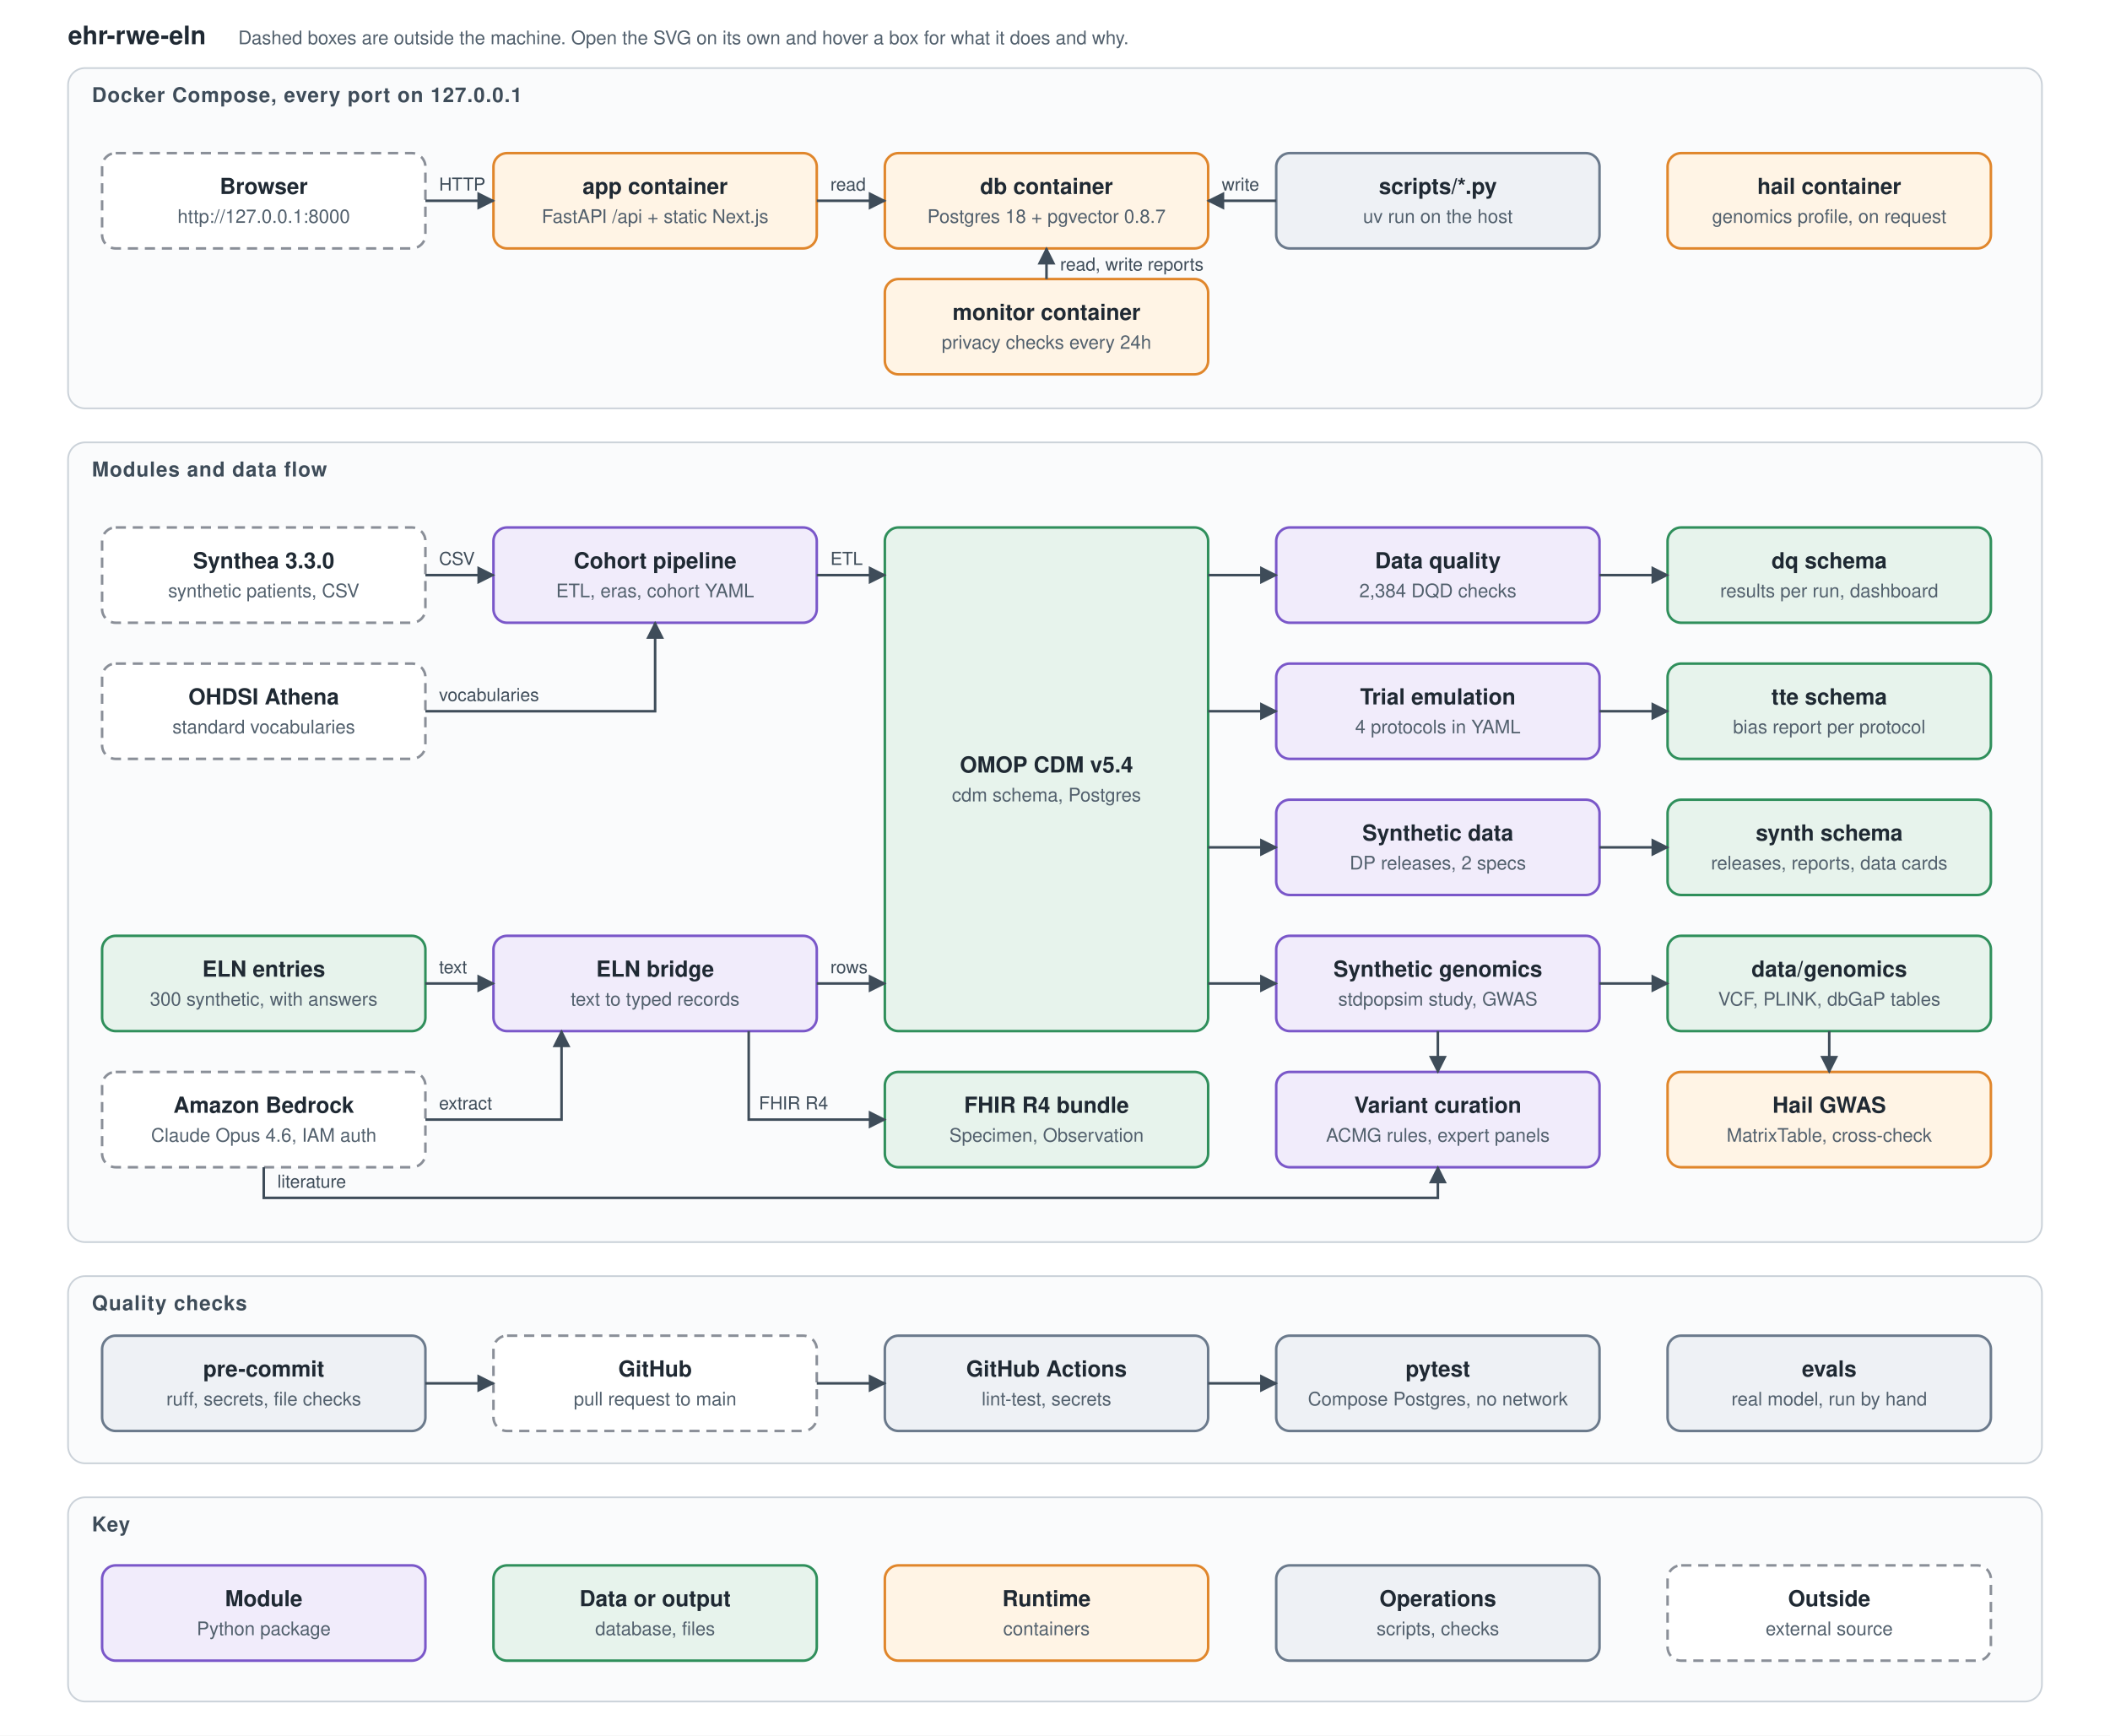
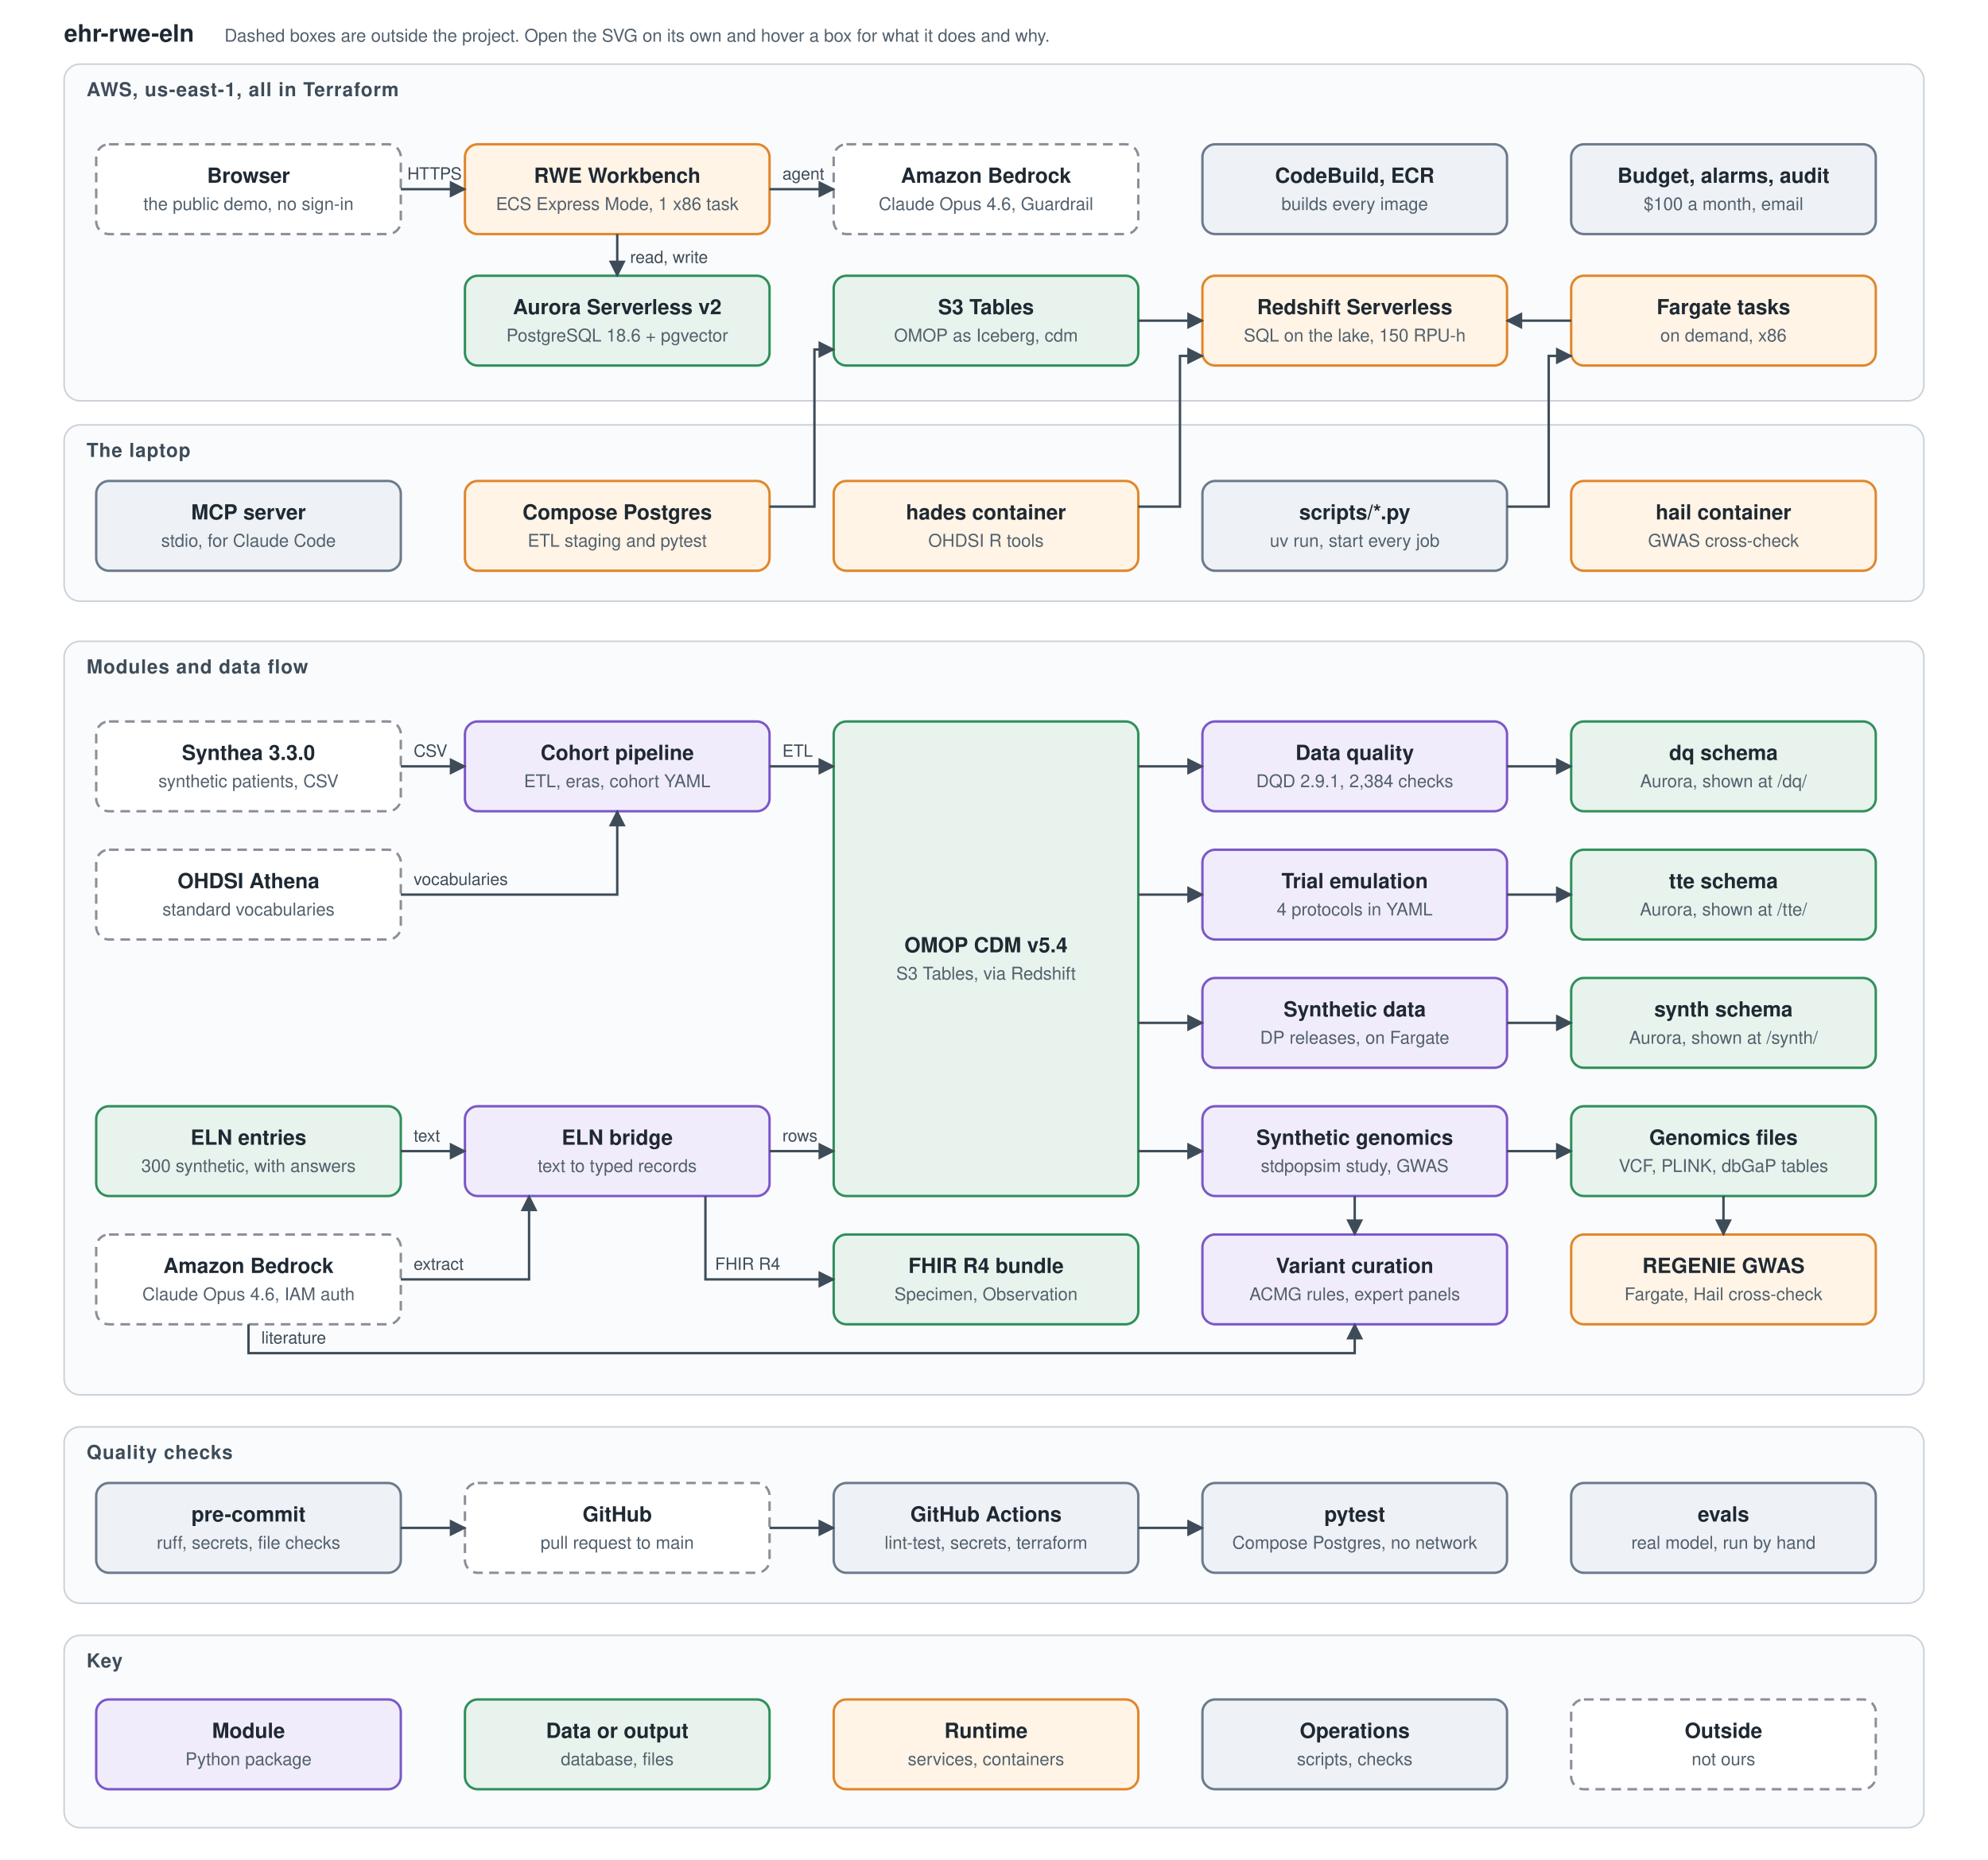
- <svg xmlns="http://www.w3.org/2000/svg" xmlns:xlink="http://www.w3.org/1999/xlink" width="1240" height="1020" viewBox="0 0 1240 1020" font-family="-apple-system, BlinkMacSystemFont, Segoe UI, Helvetica, Arial, sans-serif">
+ <svg xmlns="http://www.w3.org/2000/svg" xmlns:xlink="http://www.w3.org/1999/xlink" width="1240" height="1160" viewBox="0 0 1240 1160" font-family="-apple-system, BlinkMacSystemFont, Segoe UI, Helvetica, Arial, sans-serif">
  <defs>
    <marker id="arr" viewBox="0 0 10 10" refX="9" refY="5" markerWidth="7" markerHeight="7" orient="auto-start-reverse">
      <path d="M0,0 L10,5 L0,10 z" fill="#3E4C59" />
    </marker>
  </defs>
-   <rect width="1240" height="1020" fill="#FFFFFF" />
+   <rect width="1240" height="1160" fill="#FFFFFF" />
  <style>.t{fill:#1F2933}.s{fill:#52606D;font-size:11px}.g{fill:#3E4C59;font-size:12px;font-weight:600;letter-spacing:.04em;text-transform:uppercase}.e{fill:#3E4C59;font-size:10.5px}a:hover rect.n{stroke-width:2.5}g.h:hover rect.n{stroke-width:2.5}</style>
  <text x="40" y="26" class="t" font-size="15" font-weight="700">ehr-rwe-eln</text>
-   <text x="140" y="26" class="s">Dashed boxes are outside the machine. Open the SVG on its own and hover a box for what it does and why.</text>
-   <g>
-     <rect x="40" y="40" width="1160" height="200" rx="10" fill="#FAFBFC" stroke="#CBD2D9" stroke-width="1" />
-     <text x="54" y="60" class="g">Docker Compose, every port on 127.0.0.1</text>
+   <text x="140" y="26" class="s">Dashed boxes are outside the project. Open the SVG on its own and hover a box for what it does and why.</text>
+   <g>
+     <rect x="40" y="40" width="1160" height="210" rx="10" fill="#FAFBFC" stroke="#CBD2D9" stroke-width="1" />
+     <text x="54" y="60" class="g">AWS, us-east-1, all in Terraform</text>
  </g>
  <g class="h">
    <rect class="n" x="60" y="90" width="190" height="56" rx="8" fill="#FFFFFF" stroke="#8A8F98" stroke-width="1.5" stroke-dasharray="6 4" />
    <text x="155.0" y="114.0" text-anchor="middle" class="t" font-size="13" font-weight="700">Browser</text>
-     <text x="155.0" y="131.0" text-anchor="middle" class="s">http://127.0.0.1:8000</text>
-   </g>
-   <a xlink:href="https://github.com/toddcreasy/ehr-rwe-eln/blob/main/src/ehr_rwe_eln/api/main.py" href="https://github.com/toddcreasy/ehr-rwe-eln/blob/main/src/ehr_rwe_eln/api/main.py" target="_blank">
+     <text x="155.0" y="131.0" text-anchor="middle" class="s">the public demo, no sign-in</text>
+   </g>
+   <a xlink:href="https://github.com/toddcreasy/ehr-rwe-eln/blob/main/infra/terraform/app/service.tf" href="https://github.com/toddcreasy/ehr-rwe-eln/blob/main/infra/terraform/app/service.tf" target="_blank">
    <rect class="n" x="290" y="90" width="190" height="56" rx="8" fill="#FFF4E5" stroke="#E0862B" stroke-width="1.5" />
-     <text x="385.0" y="114.0" text-anchor="middle" class="t" font-size="13" font-weight="700">app container</text>
-     <text x="385.0" y="131.0" text-anchor="middle" class="s">FastAPI /api + static Next.js</text>
+     <text x="385.0" y="114.0" text-anchor="middle" class="t" font-size="13" font-weight="700">RWE Workbench</text>
+     <text x="385.0" y="131.0" text-anchor="middle" class="s">ECS Express Mode, 1 x86 task</text>
+   </a>
+   <a xlink:href="https://docs.claude.com/en/docs/build-with-claude/claude-on-amazon-bedrock" href="https://docs.claude.com/en/docs/build-with-claude/claude-on-amazon-bedrock" target="_blank">
+     <rect class="n" x="520" y="90" width="190" height="56" rx="8" fill="#FFFFFF" stroke="#8A8F98" stroke-width="1.5" stroke-dasharray="6 4" />
+     <text x="615.0" y="114.0" text-anchor="middle" class="t" font-size="13" font-weight="700">Amazon Bedrock</text>
+     <text x="615.0" y="131.0" text-anchor="middle" class="s">Claude Opus 4.6, Guardrail</text>
+   </a>
+   <a xlink:href="https://github.com/toddcreasy/ehr-rwe-eln/blob/main/infra/terraform/app/app_build.tf" href="https://github.com/toddcreasy/ehr-rwe-eln/blob/main/infra/terraform/app/app_build.tf" target="_blank">
+     <rect class="n" x="750" y="90" width="190" height="56" rx="8" fill="#EEF1F5" stroke="#6B7A8C" stroke-width="1.5" />
+     <text x="845.0" y="114.0" text-anchor="middle" class="t" font-size="13" font-weight="700">CodeBuild, ECR</text>
+     <text x="845.0" y="131.0" text-anchor="middle" class="s">builds every image</text>
+   </a>
+   <a xlink:href="https://github.com/toddcreasy/ehr-rwe-eln/blob/main/infra/terraform/app/alarms.tf" href="https://github.com/toddcreasy/ehr-rwe-eln/blob/main/infra/terraform/app/alarms.tf" target="_blank">
+     <rect class="n" x="980" y="90" width="190" height="56" rx="8" fill="#EEF1F5" stroke="#6B7A8C" stroke-width="1.5" />
+     <text x="1075.0" y="114.0" text-anchor="middle" class="t" font-size="13" font-weight="700">Budget, alarms, audit</text>
+     <text x="1075.0" y="131.0" text-anchor="middle" class="s">$100 a month, email</text>
+   </a>
+   <a xlink:href="https://github.com/toddcreasy/ehr-rwe-eln/blob/main/infra/terraform/foundation/aurora.tf" href="https://github.com/toddcreasy/ehr-rwe-eln/blob/main/infra/terraform/foundation/aurora.tf" target="_blank">
+     <rect class="n" x="290" y="172" width="190" height="56" rx="8" fill="#E7F3EC" stroke="#2F8F5B" stroke-width="1.5" />
+     <text x="385.0" y="196.0" text-anchor="middle" class="t" font-size="13" font-weight="700">Aurora Serverless v2</text>
+     <text x="385.0" y="213.0" text-anchor="middle" class="s">PostgreSQL 18.6 + pgvector</text>
+   </a>
+   <a xlink:href="https://github.com/toddcreasy/ehr-rwe-eln/blob/main/infra/terraform/foundation/lake.tf" href="https://github.com/toddcreasy/ehr-rwe-eln/blob/main/infra/terraform/foundation/lake.tf" target="_blank">
+     <rect class="n" x="520" y="172" width="190" height="56" rx="8" fill="#E7F3EC" stroke="#2F8F5B" stroke-width="1.5" />
+     <text x="615.0" y="196.0" text-anchor="middle" class="t" font-size="13" font-weight="700">S3 Tables</text>
+     <text x="615.0" y="213.0" text-anchor="middle" class="s">OMOP as Iceberg, cdm</text>
+   </a>
+   <a xlink:href="https://github.com/toddcreasy/ehr-rwe-eln/blob/main/infra/terraform/foundation/redshift.tf" href="https://github.com/toddcreasy/ehr-rwe-eln/blob/main/infra/terraform/foundation/redshift.tf" target="_blank">
+     <rect class="n" x="750" y="172" width="190" height="56" rx="8" fill="#FFF4E5" stroke="#E0862B" stroke-width="1.5" />
+     <text x="845.0" y="196.0" text-anchor="middle" class="t" font-size="13" font-weight="700">Redshift Serverless</text>
+     <text x="845.0" y="213.0" text-anchor="middle" class="s">SQL on the lake, 150 RPU-h</text>
+   </a>
+   <a xlink:href="https://github.com/toddcreasy/ehr-rwe-eln/blob/main/infra/terraform/app" href="https://github.com/toddcreasy/ehr-rwe-eln/blob/main/infra/terraform/app" target="_blank">
+     <rect class="n" x="980" y="172" width="190" height="56" rx="8" fill="#FFF4E5" stroke="#E0862B" stroke-width="1.5" />
+     <text x="1075.0" y="196.0" text-anchor="middle" class="t" font-size="13" font-weight="700">Fargate tasks</text>
+     <text x="1075.0" y="213.0" text-anchor="middle" class="s">on demand, x86</text>
+   </a>
+   <g>
+     <polyline points="250,118 290,118" fill="none" stroke="#3E4C59" stroke-width="1.5" marker-end="url(#arr)" />
+     <text x="254" y="112" class="e" text-anchor="start">HTTPS</text>
+   </g>
+   <g>
+     <polyline points="480,118 520,118" fill="none" stroke="#3E4C59" stroke-width="1.5" marker-end="url(#arr)" />
+     <text x="488" y="112" class="e" text-anchor="start">agent</text>
+   </g>
+   <g>
+     <polyline points="385.0,146 385.0,172" fill="none" stroke="#3E4C59" stroke-width="1.5" marker-end="url(#arr)" />
+     <text x="393.0" y="164" class="e" text-anchor="start">read, write</text>
+   </g>
+   <g>
+     <polyline points="710,200 750,200" fill="none" stroke="#3E4C59" stroke-width="1.5" marker-end="url(#arr)" />
+   </g>
+   <g>
+     <polyline points="980,200 940,200" fill="none" stroke="#3E4C59" stroke-width="1.5" marker-end="url(#arr)" />
+   </g>
+   <g>
+     <rect x="40" y="265" width="1160" height="110" rx="10" fill="#FAFBFC" stroke="#CBD2D9" stroke-width="1" />
+     <text x="54" y="285" class="g">The laptop</text>
+   </g>
+   <a xlink:href="https://github.com/toddcreasy/ehr-rwe-eln/blob/main/src/ehr_rwe_eln/agents/mcp_server.py" href="https://github.com/toddcreasy/ehr-rwe-eln/blob/main/src/ehr_rwe_eln/agents/mcp_server.py" target="_blank">
+     <rect class="n" x="60" y="300" width="190" height="56" rx="8" fill="#EEF1F5" stroke="#6B7A8C" stroke-width="1.5" />
+     <text x="155.0" y="324.0" text-anchor="middle" class="t" font-size="13" font-weight="700">MCP server</text>
+     <text x="155.0" y="341.0" text-anchor="middle" class="s">stdio, for Claude Code</text>
  </a>
  <a xlink:href="https://github.com/toddcreasy/ehr-rwe-eln/blob/main/docker-compose.yml" href="https://github.com/toddcreasy/ehr-rwe-eln/blob/main/docker-compose.yml" target="_blank">
-     <rect class="n" x="520" y="90" width="190" height="56" rx="8" fill="#FFF4E5" stroke="#E0862B" stroke-width="1.5" />
-     <text x="615.0" y="114.0" text-anchor="middle" class="t" font-size="13" font-weight="700">db container</text>
-     <text x="615.0" y="131.0" text-anchor="middle" class="s">Postgres 18 + pgvector 0.8.7</text>
+     <rect class="n" x="290" y="300" width="190" height="56" rx="8" fill="#FFF4E5" stroke="#E0862B" stroke-width="1.5" />
+     <text x="385.0" y="324.0" text-anchor="middle" class="t" font-size="13" font-weight="700">Compose Postgres</text>
+     <text x="385.0" y="341.0" text-anchor="middle" class="s">ETL staging and pytest</text>
+   </a>
+   <a xlink:href="https://github.com/toddcreasy/ehr-rwe-eln/blob/main/docker/hades.Dockerfile" href="https://github.com/toddcreasy/ehr-rwe-eln/blob/main/docker/hades.Dockerfile" target="_blank">
+     <rect class="n" x="520" y="300" width="190" height="56" rx="8" fill="#FFF4E5" stroke="#E0862B" stroke-width="1.5" />
+     <text x="615.0" y="324.0" text-anchor="middle" class="t" font-size="13" font-weight="700">hades container</text>
+     <text x="615.0" y="341.0" text-anchor="middle" class="s">OHDSI R tools</text>
  </a>
  <a xlink:href="https://github.com/toddcreasy/ehr-rwe-eln/blob/main/scripts" href="https://github.com/toddcreasy/ehr-rwe-eln/blob/main/scripts" target="_blank">
-     <rect class="n" x="750" y="90" width="190" height="56" rx="8" fill="#EEF1F5" stroke="#6B7A8C" stroke-width="1.5" />
-     <text x="845.0" y="114.0" text-anchor="middle" class="t" font-size="13" font-weight="700">scripts/*.py</text>
-     <text x="845.0" y="131.0" text-anchor="middle" class="s">uv run on the host</text>
+     <rect class="n" x="750" y="300" width="190" height="56" rx="8" fill="#EEF1F5" stroke="#6B7A8C" stroke-width="1.5" />
+     <text x="845.0" y="324.0" text-anchor="middle" class="t" font-size="13" font-weight="700">scripts/*.py</text>
+     <text x="845.0" y="341.0" text-anchor="middle" class="s">uv run, start every job</text>
  </a>
  <a xlink:href="https://github.com/toddcreasy/ehr-rwe-eln/blob/main/docker/hail.Dockerfile" href="https://github.com/toddcreasy/ehr-rwe-eln/blob/main/docker/hail.Dockerfile" target="_blank">
-     <rect class="n" x="980" y="90" width="190" height="56" rx="8" fill="#FFF4E5" stroke="#E0862B" stroke-width="1.5" />
-     <text x="1075.0" y="114.0" text-anchor="middle" class="t" font-size="13" font-weight="700">hail container</text>
-     <text x="1075.0" y="131.0" text-anchor="middle" class="s">genomics profile, on request</text>
-   </a>
-   <g>
-     <polyline points="250,118 290,118" fill="none" stroke="#3E4C59" stroke-width="1.5" marker-end="url(#arr)" />
-     <text x="258" y="112" class="e" text-anchor="start">HTTP</text>
-   </g>
-   <g>
-     <polyline points="480,118 520,118" fill="none" stroke="#3E4C59" stroke-width="1.5" marker-end="url(#arr)" />
-     <text x="488" y="112" class="e" text-anchor="start">read</text>
-   </g>
-   <g>
-     <polyline points="750,118 710,118" fill="none" stroke="#3E4C59" stroke-width="1.5" marker-end="url(#arr)" />
-     <text x="718" y="112" class="e" text-anchor="start">write</text>
-   </g>
-   <a xlink:href="https://github.com/toddcreasy/ehr-rwe-eln/blob/main/src/ehr_rwe_eln/synth/monitor.py" href="https://github.com/toddcreasy/ehr-rwe-eln/blob/main/src/ehr_rwe_eln/synth/monitor.py" target="_blank">
-     <rect class="n" x="520" y="164" width="190" height="56" rx="8" fill="#FFF4E5" stroke="#E0862B" stroke-width="1.5" />
-     <text x="615.0" y="188.0" text-anchor="middle" class="t" font-size="13" font-weight="700">monitor container</text>
-     <text x="615.0" y="205.0" text-anchor="middle" class="s">privacy checks every 24h</text>
-   </a>
-   <g>
-     <polyline points="615.0,164 615.0,146" fill="none" stroke="#3E4C59" stroke-width="1.5" marker-end="url(#arr)" />
-     <text x="623.0" y="159" class="e" text-anchor="start">read, write reports</text>
-   </g>
-   <g transform="translate(0,70)">
+     <rect class="n" x="980" y="300" width="190" height="56" rx="8" fill="#FFF4E5" stroke="#E0862B" stroke-width="1.5" />
+     <text x="1075.0" y="324.0" text-anchor="middle" class="t" font-size="13" font-weight="700">hail container</text>
+     <text x="1075.0" y="341.0" text-anchor="middle" class="s">GWAS cross-check</text>
+   </a>
+   <g>
+     <polyline points="480,316 508,316 508,218 520,218" fill="none" stroke="#3E4C59" stroke-width="1.5" marker-end="url(#arr)" />
+   </g>
+   <g>
+     <polyline points="710,316 736,316 736,222 750,222" fill="none" stroke="#3E4C59" stroke-width="1.5" marker-end="url(#arr)" />
+   </g>
+   <g>
+     <polyline points="940,316 966,316 966,222 980,222" fill="none" stroke="#3E4C59" stroke-width="1.5" marker-end="url(#arr)" />
+   </g>
+   <g transform="translate(0,210)">
    <g>
      <rect x="40" y="190" width="1160" height="470" rx="10" fill="#FAFBFC" stroke="#CBD2D9" stroke-width="1" />
      <text x="54" y="210" class="g">Modules and data flow</text>
    </g>
    <a xlink:href="https://github.com/synthetichealth/synthea" href="https://github.com/synthetichealth/synthea" target="_blank">
      <rect class="n" x="60" y="240" width="190" height="56" rx="8" fill="#FFFFFF" stroke="#8A8F98" stroke-width="1.5" stroke-dasharray="6 4" />
      <text x="155.0" y="264.0" text-anchor="middle" class="t" font-size="13" font-weight="700">Synthea 3.3.0</text>
      <text x="155.0" y="281.0" text-anchor="middle" class="s">synthetic patients, CSV</text>
    </a>
    <a xlink:href="https://athena.ohdsi.org" href="https://athena.ohdsi.org" target="_blank">
      <rect class="n" x="60" y="320" width="190" height="56" rx="8" fill="#FFFFFF" stroke="#8A8F98" stroke-width="1.5" stroke-dasharray="6 4" />
      <text x="155.0" y="344.0" text-anchor="middle" class="t" font-size="13" font-weight="700">OHDSI Athena</text>
      <text x="155.0" y="361.0" text-anchor="middle" class="s">standard vocabularies</text>
    </a>
    <a xlink:href="https://github.com/toddcreasy/ehr-rwe-eln/blob/main/src/ehr_rwe_eln/eln/synthetic.py" href="https://github.com/toddcreasy/ehr-rwe-eln/blob/main/src/ehr_rwe_eln/eln/synthetic.py" target="_blank">
      <rect class="n" x="60" y="480" width="190" height="56" rx="8" fill="#E7F3EC" stroke="#2F8F5B" stroke-width="1.5" />
      <text x="155.0" y="504.0" text-anchor="middle" class="t" font-size="13" font-weight="700">ELN entries</text>
      <text x="155.0" y="521.0" text-anchor="middle" class="s">300 synthetic, with answers</text>
    </a>
    <a xlink:href="https://docs.claude.com/en/docs/build-with-claude/claude-on-amazon-bedrock" href="https://docs.claude.com/en/docs/build-with-claude/claude-on-amazon-bedrock" target="_blank">
      <rect class="n" x="60" y="560" width="190" height="56" rx="8" fill="#FFFFFF" stroke="#8A8F98" stroke-width="1.5" stroke-dasharray="6 4" />
      <text x="155.0" y="584.0" text-anchor="middle" class="t" font-size="13" font-weight="700">Amazon Bedrock</text>
      <text x="155.0" y="601.0" text-anchor="middle" class="s">Claude Opus 4.6, IAM auth</text>
    </a>
    <a xlink:href="https://github.com/toddcreasy/ehr-rwe-eln/blob/main/docs/modules/cohort.md" href="https://github.com/toddcreasy/ehr-rwe-eln/blob/main/docs/modules/cohort.md" target="_blank">
      <rect class="n" x="290" y="240" width="190" height="56" rx="8" fill="#F1ECFB" stroke="#7A57C9" stroke-width="1.5" />
      <text x="385.0" y="264.0" text-anchor="middle" class="t" font-size="13" font-weight="700">Cohort pipeline</text>
      <text x="385.0" y="281.0" text-anchor="middle" class="s">ETL, eras, cohort YAML</text>
    </a>
    <a xlink:href="https://github.com/toddcreasy/ehr-rwe-eln/blob/main/docs/modules/eln.md" href="https://github.com/toddcreasy/ehr-rwe-eln/blob/main/docs/modules/eln.md" target="_blank">
      <rect class="n" x="290" y="480" width="190" height="56" rx="8" fill="#F1ECFB" stroke="#7A57C9" stroke-width="1.5" />
      <text x="385.0" y="504.0" text-anchor="middle" class="t" font-size="13" font-weight="700">ELN bridge</text>
      <text x="385.0" y="521.0" text-anchor="middle" class="s">text to typed records</text>
    </a>
    <a xlink:href="https://ohdsi.github.io/CommonDataModel/cdm54.html" href="https://ohdsi.github.io/CommonDataModel/cdm54.html" target="_blank">
      <rect class="n" x="520" y="240" width="190" height="296" rx="8" fill="#E7F3EC" stroke="#2F8F5B" stroke-width="1.5" />
      <text x="615.0" y="384.0" text-anchor="middle" class="t" font-size="13" font-weight="700">OMOP CDM v5.4</text>
-       <text x="615.0" y="401.0" text-anchor="middle" class="s">cdm schema, Postgres</text>
+       <text x="615.0" y="401.0" text-anchor="middle" class="s">S3 Tables, via Redshift</text>
    </a>
    <a xlink:href="https://github.com/toddcreasy/ehr-rwe-eln/blob/main/docs/modules/eln.md" href="https://github.com/toddcreasy/ehr-rwe-eln/blob/main/docs/modules/eln.md" target="_blank">
      <rect class="n" x="520" y="560" width="190" height="56" rx="8" fill="#E7F3EC" stroke="#2F8F5B" stroke-width="1.5" />
      <text x="615.0" y="584.0" text-anchor="middle" class="t" font-size="13" font-weight="700">FHIR R4 bundle</text>
      <text x="615.0" y="601.0" text-anchor="middle" class="s">Specimen, Observation</text>
    </a>
    <a xlink:href="https://github.com/toddcreasy/ehr-rwe-eln/blob/main/docs/modules/data_quality.md" href="https://github.com/toddcreasy/ehr-rwe-eln/blob/main/docs/modules/data_quality.md" target="_blank">
      <rect class="n" x="750" y="240" width="190" height="56" rx="8" fill="#F1ECFB" stroke="#7A57C9" stroke-width="1.5" />
      <text x="845.0" y="264.0" text-anchor="middle" class="t" font-size="13" font-weight="700">Data quality</text>
-       <text x="845.0" y="281.0" text-anchor="middle" class="s">2,384 DQD checks</text>
+       <text x="845.0" y="281.0" text-anchor="middle" class="s">DQD 2.9.1, 2,384 checks</text>
    </a>
    <a xlink:href="https://github.com/toddcreasy/ehr-rwe-eln/blob/main/docs/modules/trial_emulation.md" href="https://github.com/toddcreasy/ehr-rwe-eln/blob/main/docs/modules/trial_emulation.md" target="_blank">
      <rect class="n" x="750" y="320" width="190" height="56" rx="8" fill="#F1ECFB" stroke="#7A57C9" stroke-width="1.5" />
      <text x="845.0" y="344.0" text-anchor="middle" class="t" font-size="13" font-weight="700">Trial emulation</text>
      <text x="845.0" y="361.0" text-anchor="middle" class="s">4 protocols in YAML</text>
    </a>
    <a xlink:href="https://github.com/toddcreasy/ehr-rwe-eln/blob/main/docs/modules/synthetic_data.md" href="https://github.com/toddcreasy/ehr-rwe-eln/blob/main/docs/modules/synthetic_data.md" target="_blank">
      <rect class="n" x="750" y="400" width="190" height="56" rx="8" fill="#F1ECFB" stroke="#7A57C9" stroke-width="1.5" />
      <text x="845.0" y="424.0" text-anchor="middle" class="t" font-size="13" font-weight="700">Synthetic data</text>
-       <text x="845.0" y="441.0" text-anchor="middle" class="s">DP releases, 2 specs</text>
+       <text x="845.0" y="441.0" text-anchor="middle" class="s">DP releases, on Fargate</text>
    </a>
    <a xlink:href="https://github.com/toddcreasy/ehr-rwe-eln/blob/main/docs/modules/genomics.md" href="https://github.com/toddcreasy/ehr-rwe-eln/blob/main/docs/modules/genomics.md" target="_blank">
      <rect class="n" x="750" y="480" width="190" height="56" rx="8" fill="#F1ECFB" stroke="#7A57C9" stroke-width="1.5" />
      <text x="845.0" y="504.0" text-anchor="middle" class="t" font-size="13" font-weight="700">Synthetic genomics</text>
      <text x="845.0" y="521.0" text-anchor="middle" class="s">stdpopsim study, GWAS</text>
    </a>
    <a xlink:href="https://github.com/toddcreasy/ehr-rwe-eln/blob/main/docs/modules/curation.md" href="https://github.com/toddcreasy/ehr-rwe-eln/blob/main/docs/modules/curation.md" target="_blank">
      <rect class="n" x="750" y="560" width="190" height="56" rx="8" fill="#F1ECFB" stroke="#7A57C9" stroke-width="1.5" />
      <text x="845.0" y="584.0" text-anchor="middle" class="t" font-size="13" font-weight="700">Variant curation</text>
      <text x="845.0" y="601.0" text-anchor="middle" class="s">ACMG rules, expert panels</text>
    </a>
    <a xlink:href="https://github.com/toddcreasy/ehr-rwe-eln/blob/main/docs/modules/data_quality.md" href="https://github.com/toddcreasy/ehr-rwe-eln/blob/main/docs/modules/data_quality.md" target="_blank">
      <rect class="n" x="980" y="240" width="190" height="56" rx="8" fill="#E7F3EC" stroke="#2F8F5B" stroke-width="1.5" />
      <text x="1075.0" y="264.0" text-anchor="middle" class="t" font-size="13" font-weight="700">dq schema</text>
-       <text x="1075.0" y="281.0" text-anchor="middle" class="s">results per run, dashboard</text>
+       <text x="1075.0" y="281.0" text-anchor="middle" class="s">Aurora, shown at /dq/</text>
    </a>
    <a xlink:href="https://github.com/toddcreasy/ehr-rwe-eln/blob/main/docs/modules/trial_emulation.md" href="https://github.com/toddcreasy/ehr-rwe-eln/blob/main/docs/modules/trial_emulation.md" target="_blank">
      <rect class="n" x="980" y="320" width="190" height="56" rx="8" fill="#E7F3EC" stroke="#2F8F5B" stroke-width="1.5" />
      <text x="1075.0" y="344.0" text-anchor="middle" class="t" font-size="13" font-weight="700">tte schema</text>
-       <text x="1075.0" y="361.0" text-anchor="middle" class="s">bias report per protocol</text>
+       <text x="1075.0" y="361.0" text-anchor="middle" class="s">Aurora, shown at /tte/</text>
    </a>
    <a xlink:href="https://github.com/toddcreasy/ehr-rwe-eln/blob/main/docs/synthetic_data_methodology.md" href="https://github.com/toddcreasy/ehr-rwe-eln/blob/main/docs/synthetic_data_methodology.md" target="_blank">
      <rect class="n" x="980" y="400" width="190" height="56" rx="8" fill="#E7F3EC" stroke="#2F8F5B" stroke-width="1.5" />
      <text x="1075.0" y="424.0" text-anchor="middle" class="t" font-size="13" font-weight="700">synth schema</text>
-       <text x="1075.0" y="441.0" text-anchor="middle" class="s">releases, reports, data cards</text>
+       <text x="1075.0" y="441.0" text-anchor="middle" class="s">Aurora, shown at /synth/</text>
    </a>
    <a xlink:href="https://github.com/toddcreasy/ehr-rwe-eln/blob/main/docs/modules/genomics.md" href="https://github.com/toddcreasy/ehr-rwe-eln/blob/main/docs/modules/genomics.md" target="_blank">
      <rect class="n" x="980" y="480" width="190" height="56" rx="8" fill="#E7F3EC" stroke="#2F8F5B" stroke-width="1.5" />
-       <text x="1075.0" y="504.0" text-anchor="middle" class="t" font-size="13" font-weight="700">data/genomics</text>
+       <text x="1075.0" y="504.0" text-anchor="middle" class="t" font-size="13" font-weight="700">Genomics files</text>
      <text x="1075.0" y="521.0" text-anchor="middle" class="s">VCF, PLINK, dbGaP tables</text>
    </a>
-     <a xlink:href="https://github.com/toddcreasy/ehr-rwe-eln/blob/main/scripts/hail_gwas.py" href="https://github.com/toddcreasy/ehr-rwe-eln/blob/main/scripts/hail_gwas.py" target="_blank">
+     <a xlink:href="https://github.com/toddcreasy/ehr-rwe-eln/blob/main/scripts/run_regenie.py" href="https://github.com/toddcreasy/ehr-rwe-eln/blob/main/scripts/run_regenie.py" target="_blank">
      <rect class="n" x="980" y="560" width="190" height="56" rx="8" fill="#FFF4E5" stroke="#E0862B" stroke-width="1.5" />
-       <text x="1075.0" y="584.0" text-anchor="middle" class="t" font-size="13" font-weight="700">Hail GWAS</text>
-       <text x="1075.0" y="601.0" text-anchor="middle" class="s">MatrixTable, cross-check</text>
+       <text x="1075.0" y="584.0" text-anchor="middle" class="t" font-size="13" font-weight="700">REGENIE GWAS</text>
+       <text x="1075.0" y="601.0" text-anchor="middle" class="s">Fargate, Hail cross-check</text>
    </a>
    <g>
      <polyline points="250,268 290,268" fill="none" stroke="#3E4C59" stroke-width="1.5" marker-end="url(#arr)" />
      <text x="258" y="262" class="e" text-anchor="start">CSV</text>
    </g>
    <g>
      <polyline points="250,348 385.0,348 385.0,296" fill="none" stroke="#3E4C59" stroke-width="1.5" marker-end="url(#arr)" />
      <text x="258" y="342" class="e" text-anchor="start">vocabularies</text>
    </g>
    <g>
      <polyline points="480,268 520,268" fill="none" stroke="#3E4C59" stroke-width="1.5" marker-end="url(#arr)" />
      <text x="488" y="262" class="e" text-anchor="start">ETL</text>
    </g>
    <g>
      <polyline points="250,508 290,508" fill="none" stroke="#3E4C59" stroke-width="1.5" marker-end="url(#arr)" />
      <text x="258" y="502" class="e" text-anchor="start">text</text>
    </g>
    <g>
      <polyline points="250,588 330,588 330,536" fill="none" stroke="#3E4C59" stroke-width="1.5" marker-end="url(#arr)" />
      <text x="258" y="582" class="e" text-anchor="start">extract</text>
    </g>
    <g>
      <polyline points="480,508 520,508" fill="none" stroke="#3E4C59" stroke-width="1.5" marker-end="url(#arr)" />
      <text x="488" y="502" class="e" text-anchor="start">rows</text>
    </g>
    <g>
      <polyline points="440,536 440,588 520,588" fill="none" stroke="#3E4C59" stroke-width="1.5" marker-end="url(#arr)" />
      <text x="446" y="582" class="e" text-anchor="start">FHIR R4</text>
    </g>
    <g>
      <polyline points="710,268 750,268" fill="none" stroke="#3E4C59" stroke-width="1.5" marker-end="url(#arr)" />
    </g>
    <g>
      <polyline points="940,268 980,268" fill="none" stroke="#3E4C59" stroke-width="1.5" marker-end="url(#arr)" />
    </g>
    <g>
      <polyline points="710,348 750,348" fill="none" stroke="#3E4C59" stroke-width="1.5" marker-end="url(#arr)" />
    </g>
    <g>
      <polyline points="940,348 980,348" fill="none" stroke="#3E4C59" stroke-width="1.5" marker-end="url(#arr)" />
    </g>
    <g>
      <polyline points="710,428 750,428" fill="none" stroke="#3E4C59" stroke-width="1.5" marker-end="url(#arr)" />
    </g>
    <g>
      <polyline points="940,428 980,428" fill="none" stroke="#3E4C59" stroke-width="1.5" marker-end="url(#arr)" />
    </g>
    <g>
      <polyline points="710,508 750,508" fill="none" stroke="#3E4C59" stroke-width="1.5" marker-end="url(#arr)" />
    </g>
    <g>
      <polyline points="940,508 980,508" fill="none" stroke="#3E4C59" stroke-width="1.5" marker-end="url(#arr)" />
    </g>
    <g>
      <polyline points="1075.0,536 1075.0,560" fill="none" stroke="#3E4C59" stroke-width="1.5" marker-end="url(#arr)" />
    </g>
    <g>
      <polyline points="845.0,536 845.0,560" fill="none" stroke="#3E4C59" stroke-width="1.5" marker-end="url(#arr)" />
    </g>
    <g>
      <polyline points="155.0,616 155.0,634 845.0,634 845.0,616" fill="none" stroke="#3E4C59" stroke-width="1.5" marker-end="url(#arr)" />
      <text x="163.0" y="628" class="e" text-anchor="start">literature</text>
    </g>
    <g>
      <rect x="40" y="680" width="1160" height="110" rx="10" fill="#FAFBFC" stroke="#CBD2D9" stroke-width="1" />
      <text x="54" y="700" class="g">Quality checks</text>
    </g>
    <a xlink:href="https://github.com/toddcreasy/ehr-rwe-eln/blob/main/.pre-commit-config.yaml" href="https://github.com/toddcreasy/ehr-rwe-eln/blob/main/.pre-commit-config.yaml" target="_blank">
      <rect class="n" x="60" y="715" width="190" height="56" rx="8" fill="#EEF1F5" stroke="#6B7A8C" stroke-width="1.5" />
      <text x="155.0" y="739.0" text-anchor="middle" class="t" font-size="13" font-weight="700">pre-commit</text>
      <text x="155.0" y="756.0" text-anchor="middle" class="s">ruff, secrets, file checks</text>
    </a>
    <a xlink:href="https://github.com/toddcreasy/ehr-rwe-eln/pulls" href="https://github.com/toddcreasy/ehr-rwe-eln/pulls" target="_blank">
      <rect class="n" x="290" y="715" width="190" height="56" rx="8" fill="#FFFFFF" stroke="#8A8F98" stroke-width="1.5" stroke-dasharray="6 4" />
      <text x="385.0" y="739.0" text-anchor="middle" class="t" font-size="13" font-weight="700">GitHub</text>
      <text x="385.0" y="756.0" text-anchor="middle" class="s">pull request to main</text>
    </a>
    <a xlink:href="https://github.com/toddcreasy/ehr-rwe-eln/blob/main/.github/workflows" href="https://github.com/toddcreasy/ehr-rwe-eln/blob/main/.github/workflows" target="_blank">
      <rect class="n" x="520" y="715" width="190" height="56" rx="8" fill="#EEF1F5" stroke="#6B7A8C" stroke-width="1.5" />
      <text x="615.0" y="739.0" text-anchor="middle" class="t" font-size="13" font-weight="700">GitHub Actions</text>
-       <text x="615.0" y="756.0" text-anchor="middle" class="s">lint-test, secrets</text>
+       <text x="615.0" y="756.0" text-anchor="middle" class="s">lint-test, secrets, terraform</text>
    </a>
    <a xlink:href="https://github.com/toddcreasy/ehr-rwe-eln/blob/main/tests" href="https://github.com/toddcreasy/ehr-rwe-eln/blob/main/tests" target="_blank">
      <rect class="n" x="750" y="715" width="190" height="56" rx="8" fill="#EEF1F5" stroke="#6B7A8C" stroke-width="1.5" />
      <text x="845.0" y="739.0" text-anchor="middle" class="t" font-size="13" font-weight="700">pytest</text>
      <text x="845.0" y="756.0" text-anchor="middle" class="s">Compose Postgres, no network</text>
    </a>
    <a xlink:href="https://github.com/toddcreasy/ehr-rwe-eln/blob/main/evals" href="https://github.com/toddcreasy/ehr-rwe-eln/blob/main/evals" target="_blank">
      <rect class="n" x="980" y="715" width="190" height="56" rx="8" fill="#EEF1F5" stroke="#6B7A8C" stroke-width="1.5" />
      <text x="1075.0" y="739.0" text-anchor="middle" class="t" font-size="13" font-weight="700">evals</text>
      <text x="1075.0" y="756.0" text-anchor="middle" class="s">real model, run by hand</text>
    </a>
    <g>
      <polyline points="250,743 290,743" fill="none" stroke="#3E4C59" stroke-width="1.5" marker-end="url(#arr)" />
    </g>
    <g>
      <polyline points="480,743 520,743" fill="none" stroke="#3E4C59" stroke-width="1.5" marker-end="url(#arr)" />
    </g>
    <g>
      <polyline points="710,743 750,743" fill="none" stroke="#3E4C59" stroke-width="1.5" marker-end="url(#arr)" />
    </g>
    <g>
      <rect x="40" y="810" width="1160" height="120" rx="10" fill="#FAFBFC" stroke="#CBD2D9" stroke-width="1" />
      <text x="54" y="830" class="g">Key</text>
    </g>
    <g class="h">
      <rect class="n" x="60" y="850" width="190" height="56" rx="8" fill="#F1ECFB" stroke="#7A57C9" stroke-width="1.5" />
      <text x="155.0" y="874.0" text-anchor="middle" class="t" font-size="13" font-weight="700">Module</text>
      <text x="155.0" y="891.0" text-anchor="middle" class="s">Python package</text>
    </g>
    <g class="h">
      <rect class="n" x="290" y="850" width="190" height="56" rx="8" fill="#E7F3EC" stroke="#2F8F5B" stroke-width="1.5" />
      <text x="385.0" y="874.0" text-anchor="middle" class="t" font-size="13" font-weight="700">Data or output</text>
      <text x="385.0" y="891.0" text-anchor="middle" class="s">database, files</text>
    </g>
    <g class="h">
      <rect class="n" x="520" y="850" width="190" height="56" rx="8" fill="#FFF4E5" stroke="#E0862B" stroke-width="1.5" />
      <text x="615.0" y="874.0" text-anchor="middle" class="t" font-size="13" font-weight="700">Runtime</text>
-       <text x="615.0" y="891.0" text-anchor="middle" class="s">containers</text>
+       <text x="615.0" y="891.0" text-anchor="middle" class="s">services, containers</text>
    </g>
    <g class="h">
      <rect class="n" x="750" y="850" width="190" height="56" rx="8" fill="#EEF1F5" stroke="#6B7A8C" stroke-width="1.5" />
      <text x="845.0" y="874.0" text-anchor="middle" class="t" font-size="13" font-weight="700">Operations</text>
      <text x="845.0" y="891.0" text-anchor="middle" class="s">scripts, checks</text>
    </g>
    <g class="h">
      <rect class="n" x="980" y="850" width="190" height="56" rx="8" fill="#FFFFFF" stroke="#8A8F98" stroke-width="1.5" stroke-dasharray="6 4" />
      <text x="1075.0" y="874.0" text-anchor="middle" class="t" font-size="13" font-weight="700">Outside</text>
-       <text x="1075.0" y="891.0" text-anchor="middle" class="s">external source</text>
+       <text x="1075.0" y="891.0" text-anchor="middle" class="s">not ours</text>
    </g>
  </g>
</svg>
